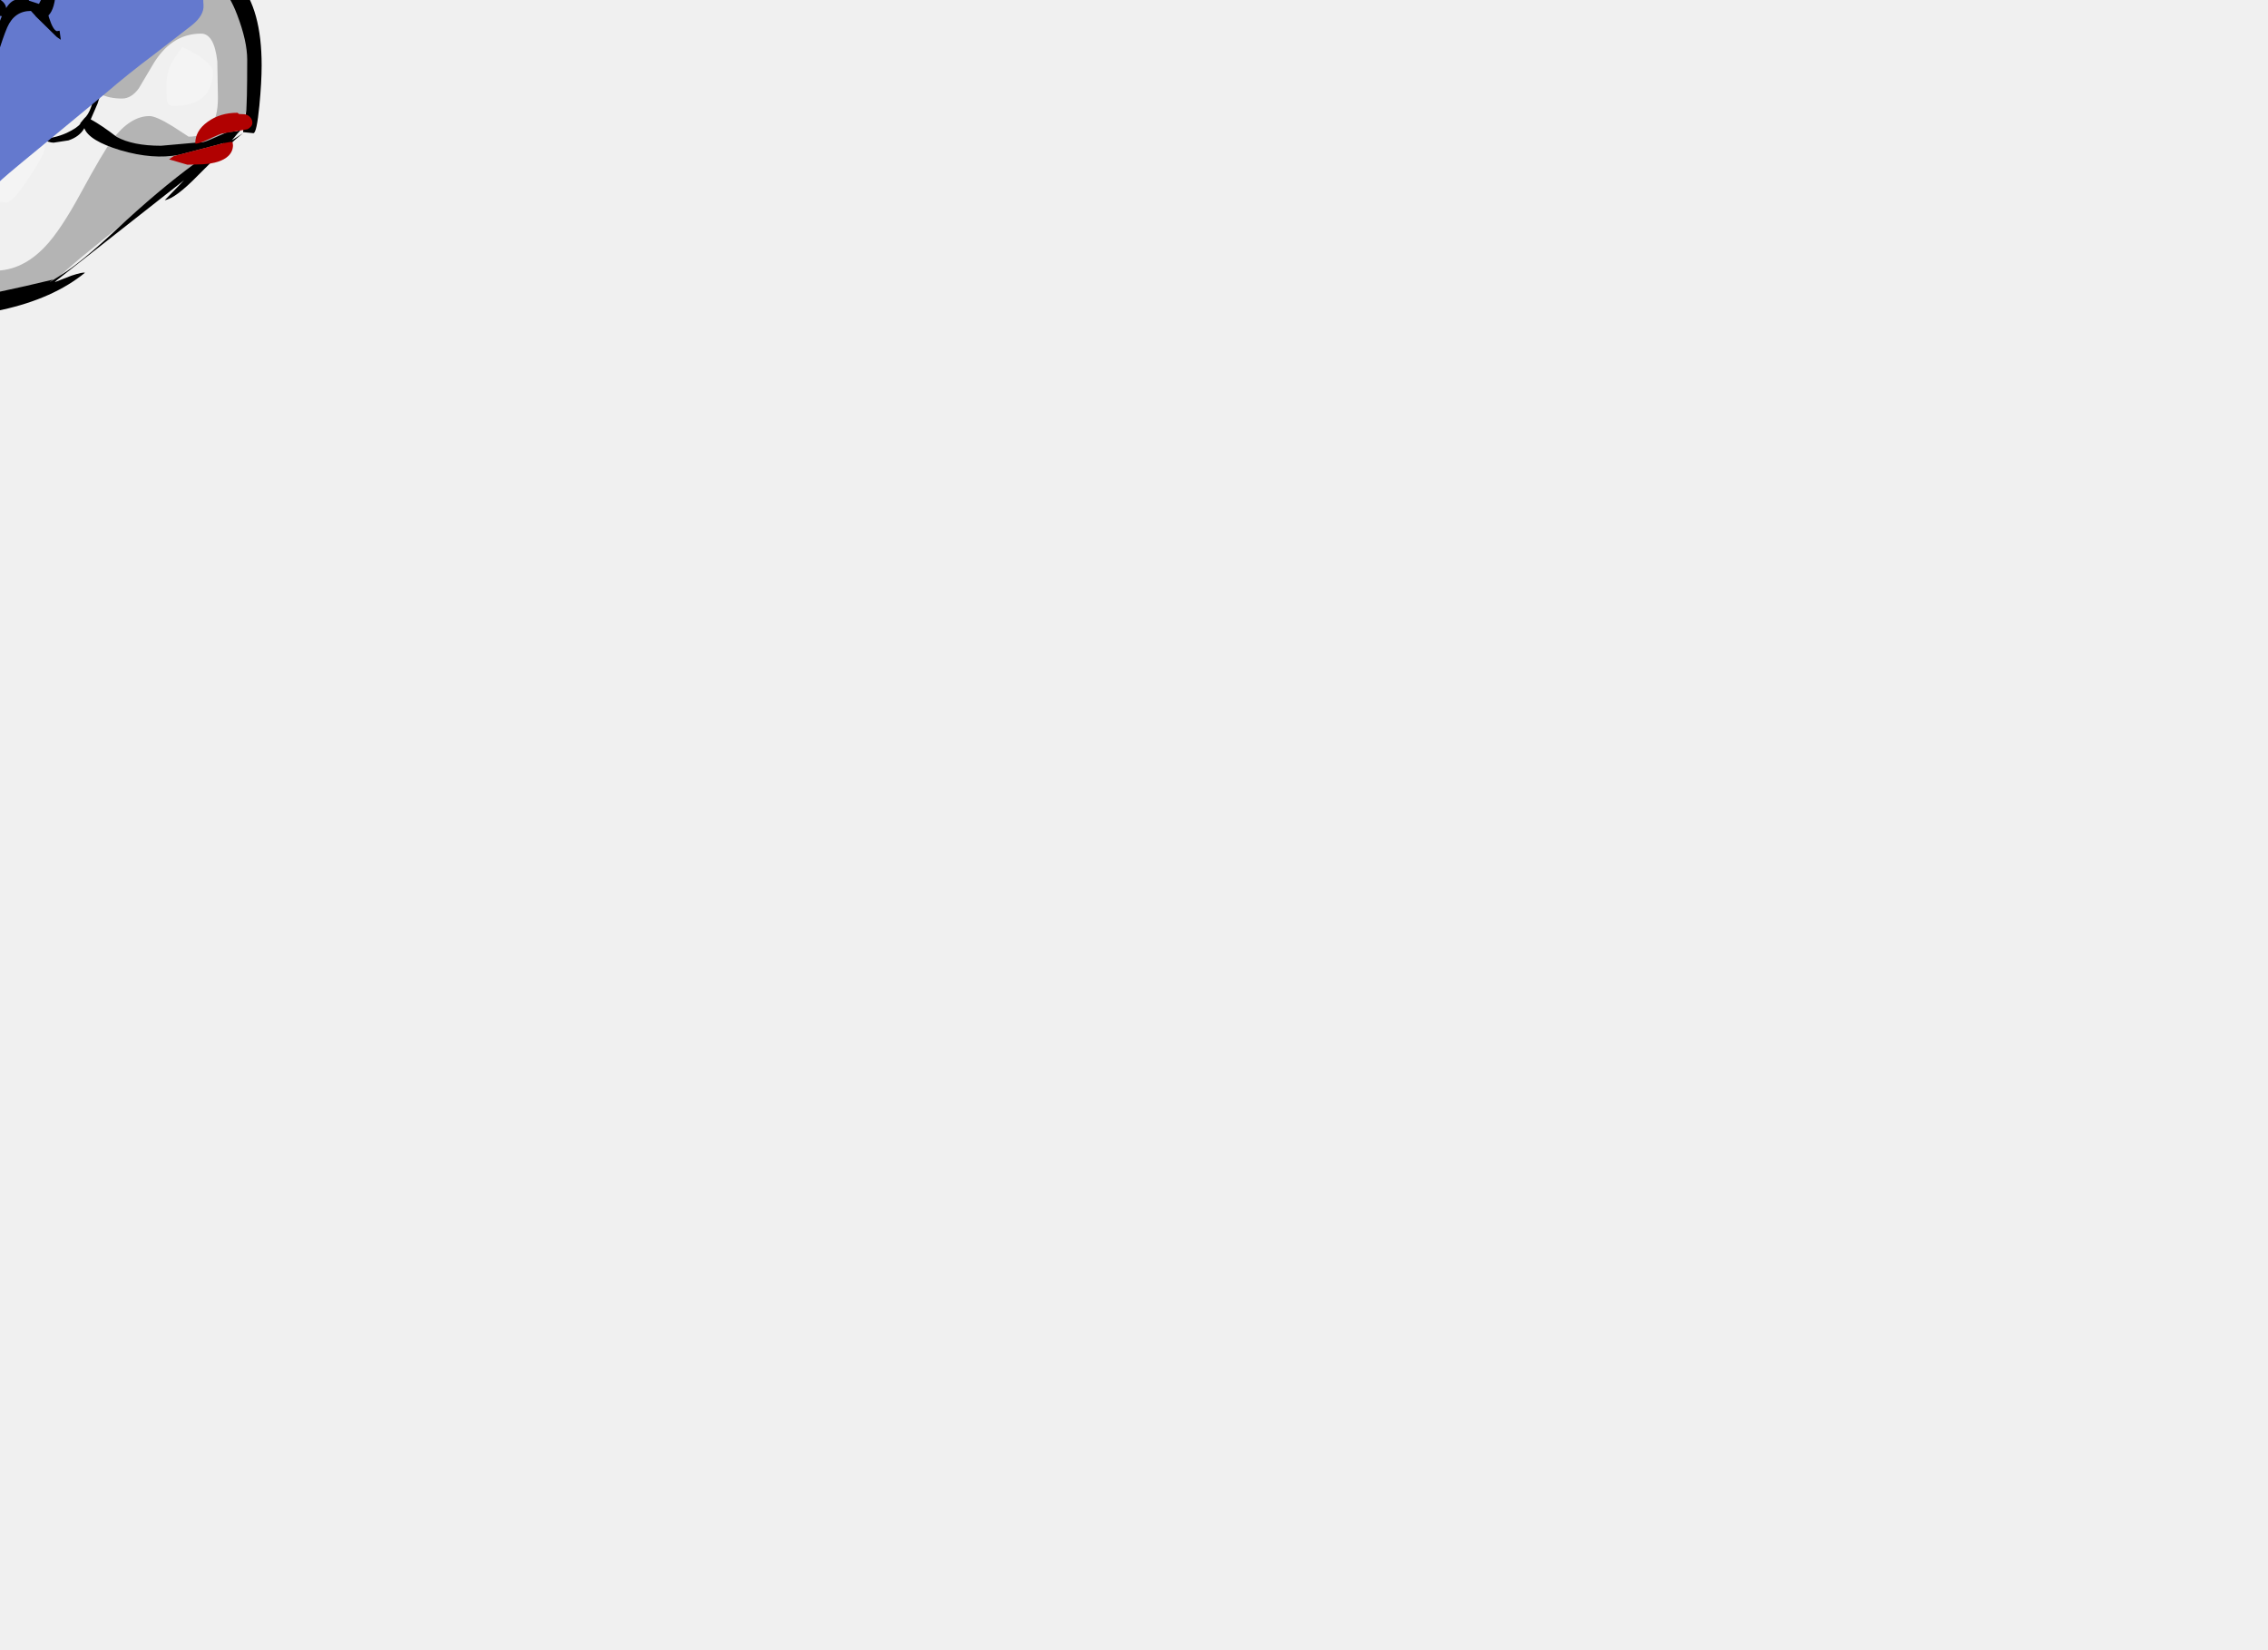
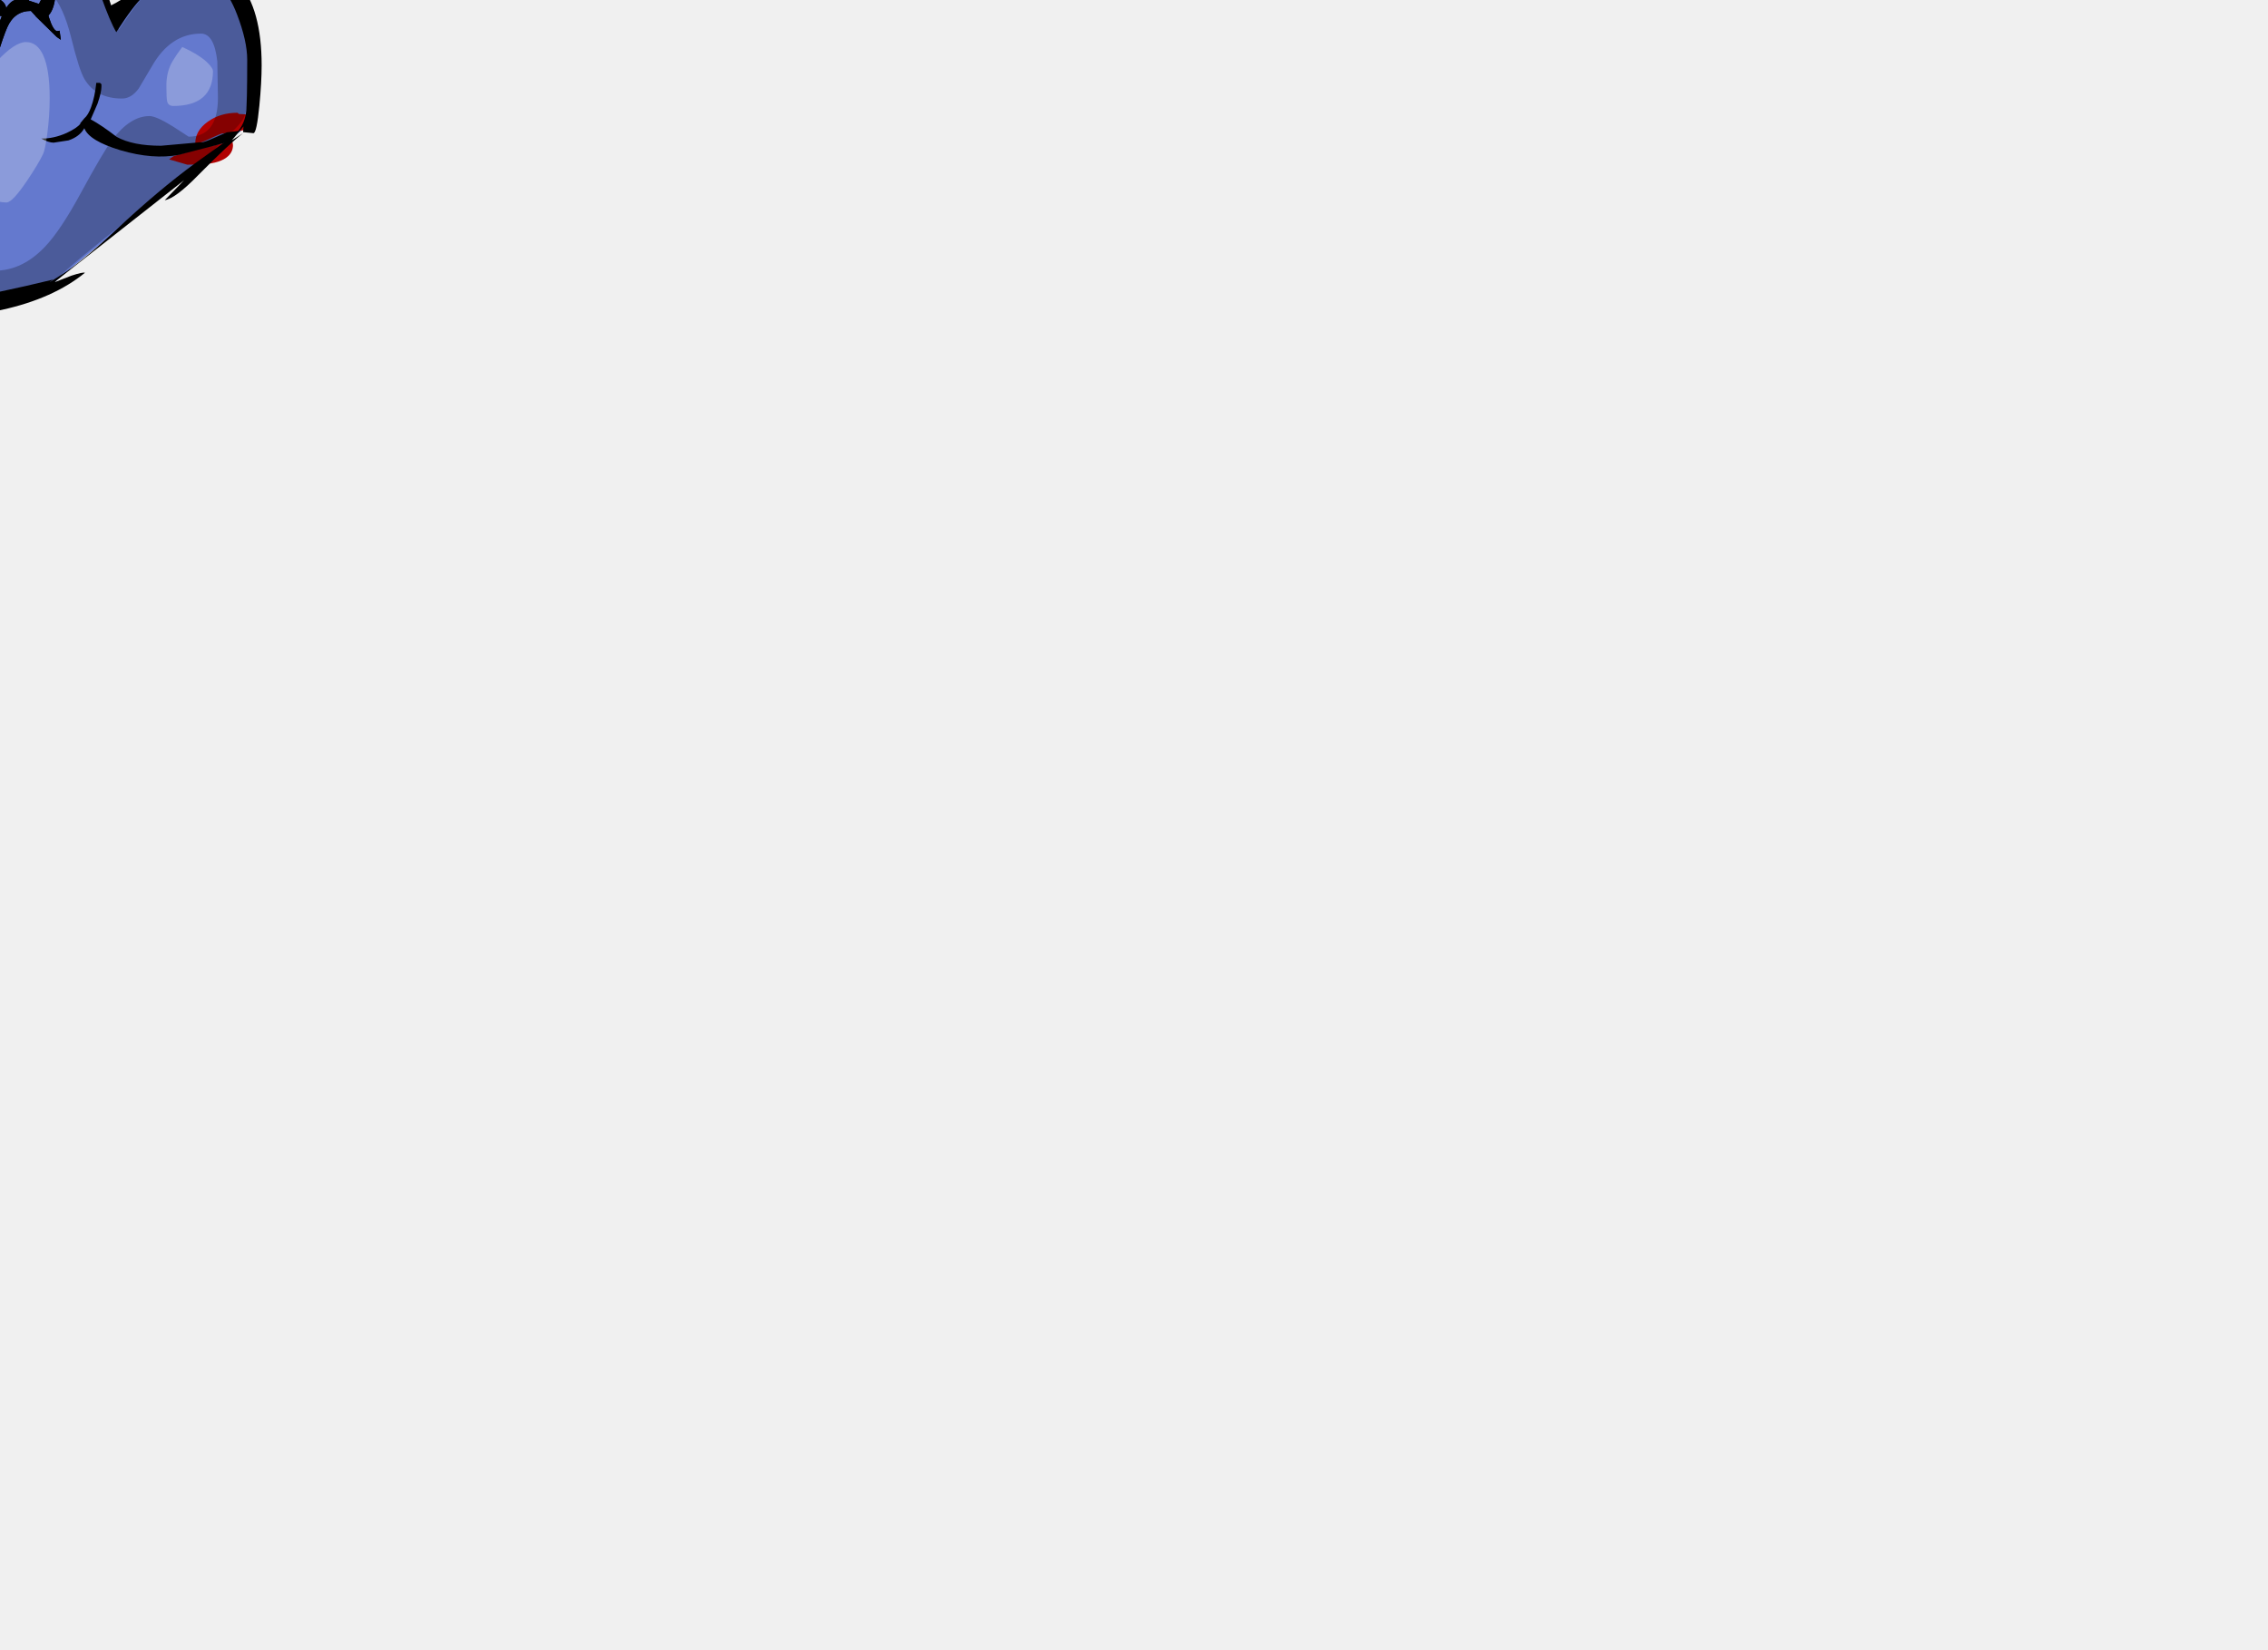
<svg xmlns="http://www.w3.org/2000/svg" xmlns:xlink="http://www.w3.org/1999/xlink" version="1.1" preserveAspectRatio="none" x="0px" y="0px" width="550px" height="400px" viewBox="0 0 550 400">
  <defs>
+     <g id="MovieClips_Symbol_727_0_Layer0_0_FILL">
+       <path fill="#6479CE" stroke="none" d=" M 97.35 25.25 Q 94.15 16.3 85.3 16.5 76.45 16.7 72.85 20.65 L 67.05 27.1 Q 64.85 29.6 62.75 22.55 60.65 15.5 56.55 6.8 52.4 -1.9 43.15 -1.25 33.9 -0.6 26.95 2.25 19.95 5.1 19.7 6.65 L 22.45 5.7 Q 26.25 4.2 19.5 8.3 8.95 14.75 4.65 23.15 0.3 31.5 0.5 36.85 L 1.65 34.4 Q 2.65 35.35 3.2 35.15 L 1.05 46.45 Q 2.7 39.2 0 67.25 0 68.75 0.8 74.4 1.6 80.05 7.05 89.9 12.45 99.75 20.8 99.65 29.15 99.5 39.4 97.1 49.8 94.7 49.8 93.3 49.8 93 59.2 85.3 L 75.65 71.7 Q 81.05 67.05 87.25 62.4 L 96.45 55.3 Q 99.5 52.85 99.3 50.35 99.05 47.8 99.8 41 100.5 34.15 97.35 25.25 Z" />
+     </g>
+     <g id="Parts_Heads_headColorMC2_4_Layer3_0_FILL">
+       <path fill="#B10101" stroke="none" d=" M 119.15 111.35 L 118.75 111.25 116.8 111.6 110.3 113.15 104.9 114.7 103.75 115.5 108.2 116.8 111.8 116.7 Q 116.3 116.45 118.15 114.65 119.25 113.55 119.25 112.05 L 119.15 111.35 M 123.35 105.2 Q 122.7 104.55 121.8 104.55 L 120.7 104.5 120.35 104.2 Q 116.1 104.2 113.1 106.4 110.1 108.55 110.1 111.65 110.5 111.85 112.5 111 L 114.25 110.2 Q 115.85 109.45 116.5 109.25 L 119.75 108.85 122.75 108.2 Q 123.95 107.55 123.95 106.65 123.95 105.8 123.35 105.2 Z" />
+       <path fill="#000000" stroke="none" d=" M 68.65 72.25 Q 67.25 70.2 65.25 70.55 64.85 72.4 65.95 73.45 67.25 74.65 67.25 75.6 L 67.15 76.75 67 76.75 Q 65.55 76.75 64.25 78.8 64.05 77.25 61.85 76.25 59.35 75.05 58.25 77.25 L 60.4 79.15 Q 62.45 80.75 63 80.75 L 63.2 80.75 Q 62.25 82.95 61.65 86.2 60.6 84.6 58.75 84.25 56.25 83.8 56.25 85.35 L 56.3 86.05 Q 58.6 88.35 59.15 88.5 L 61 88.25 61.3 88.25 61 90.25 62 90.75 Q 63.5 85.8 64.5 83.5 66.25 79.5 70.25 79.5 L 71.35 80.7 71.35 80.75 71.4 80.8 71.45 80.85 76.5 85.8 77.5 86.5 77.2 84.3 76.55 84.4 Q 75.6 84.15 74.65 81.15 L 74.5 80.6 Q 75.3 79.8 75.75 78.25 76.25 76.5 76.25 74.25 L 76 70.45 Q 75.35 68 72.75 68.55 L 73.35 71.55 73.75 74 Q 73.75 74.9 72.5 77.2 L 72.2 77.8 69.75 77 69.75 75.85 Q 69.75 74 68.65 72.25 Z" />
+     </g>
    <g id="Parts_Heads_headsMC_4_Layer12_0_FILL">
      <path fill="#000000" stroke="none" d=" M 68.65 72.25 Q 67.25 70.2 65.25 70.55 64.85 72.4 65.95 73.45 67.25 74.65 67.25 75.6 L 67.15 76.75 67 76.75 Q 65.55 76.75 64.25 78.8 64.05 77.25 61.85 76.25 59.35 75.05 58.25 77.25 L 60.4 79.15 Q 62.45 80.75 63 80.75 L 63.2 80.75 Q 62.25 82.95 61.65 86.2 60.6 84.6 58.75 84.25 56.25 83.8 56.25 85.35 L 56.3 86.05 Q 58.6 88.35 59.15 88.5 L 61 88.25 61.3 88.25 61 90.25 62 90.75 Q 63.5 85.8 64.5 83.5 66.25 79.5 70.25 79.5 L 71.35 80.7 71.35 80.75 76.5 85.8 77.5 86.5 77.2 84.3 76.55 84.4 Q 75.6 84.15 74.65 81.15 L 74.5 80.6 Q 75.3 79.8 75.75 78.25 76.25 76.5 76.25 74.25 L 76 70.45 Q 75.35 68 72.75 68.55 L 73.75 74 Q 73.75 74.9 72.5 77.2 L 72.2 77.8 69.75 77 69.75 75.85 Q 69.75 74 68.65 72.25 M 32.5 73.75 L 32.15 66.75 Q 29.75 63.1 28.3 62.2 25.85 60.6 19.2 60.2 18.1 60.15 12.6 56.05 7.2 52 2.35 52 1.25 52 0.1 52.5 -2.05 53.35 -2.5 55.4 L -3.1 56.85 0.5 54.5 Q 3 53.05 5 53.05 6.4 53.05 9.4 55.65 12.5 58.3 13.2 60.35 9.6 60.85 6.75 63.05 4.6 64.7 4.6 65.25 4.6 68.8 6.75 70.95 8.55 72.75 10.6 72.75 14.7 72.75 16.25 69.15 L 17 65.5 Q 17 64.5 16.2 62.35 L 20.3 61.65 Q 25 61.65 27.6 64 30.3 66.45 30.3 71.05 30.3 71.65 29.9 72.2 28.75 73.8 26.6 78.25 27.35 78.25 29 76.5 L 28.75 78.05 Q 30.85 76.15 32.5 73.75 M 8.25 69.5 Q 7.05 68.3 7.05 66.6 7.05 64.9 8.25 63.7 9.45 62.5 11.15 62.5 12.85 62.5 14.05 63.7 15.25 64.9 15.25 66.6 15.25 68.3 14.05 69.5 12.85 70.7 11.15 70.7 9.45 70.7 8.25 69.5 M 87 96.95 L 86.1 96.95 Q 85.75 100.35 84.85 102.8 84.15 104.75 83.2 105.55 L 82.2 106.75 82.25 106.85 Q 81.45 107.9 78.9 109.1 75.75 110.5 72.75 110.45 74.55 111.45 75.75 111.45 L 79.35 110.9 Q 82.05 110 83.2 107.95 84.35 111 92 113.3 99.85 115.6 106.15 114.4 L 118.05 111.3 Q 119.45 109.8 121 108.55 L 117.75 108.95 113.75 110.7 Q 111.75 111.55 111.35 111.35 L 101.8 112.2 Q 94.95 112.2 91.05 110.05 87.35 107.2 84.75 105.8 L 86.4 102 Q 87.35 99.25 87.35 97.9 L 87.35 97.2 87.3 97.25 87 96.95 Z" />
    </g>
    <g id="MovieClips_Symbol_768_0_Layer0_0_FILL">
      <path fill="#000000" stroke="none" d=" M 103.15 42.05 Q 103.15 28.45 97.65 21.95 93.7 17.25 88.4 17.25 81.2 17.25 76.1 20.85 L 71.85 24.2 Q 69.2 26.25 66.65 27.5 61.95 12.45 58.05 6.45 53.8 0 47.9 0 40.35 0 32.55 2.35 24.75 4.7 22.15 7.75 L 22.1 7.6 21.7 8.1 21.9 8.5 22.1 8.65 Q 18.9 9.9 12.75 15.95 5.6 23 1.55 30.35 2.3 30.35 7.15 25.3 3.45 33.25 2.5 36.35 0 44.65 0 56.4 0 72.7 6 86.5 13.2 103.1 25.05 103.1 32.2 103.1 40.15 101.35 52.65 98.6 60.3 92.35 59.8 92.15 57.05 93.05 L 53.05 94.6 53.05 94.5 84.35 69.9 79.65 74.75 Q 82.25 74.35 87.8 68.65 95.4 60.95 98.65 58.5 L 95.9 60.25 98.75 56.85 98.65 58.25 101.15 58.5 Q 101.95 58.5 102.6 51.8 103.15 46.15 103.15 42.05 M 97.2 29.75 Q 99.65 36.15 99.65 40.7 99.65 51.6 99.35 53.55 98.9 56.95 96.3 59.15 L 86.95 65.85 Q 78.1 72.35 68 81.8 59.35 89.9 54.5 92.9 L 51.9 94.55 51.8 94.55 52.6 94 Q 24.3 100.85 20.6 98.85 16.35 96.55 12.7 92.8 3.05 82.8 3.05 68.6 5.75 40.55 6.6 34.8 L 6.8 33.35 4.7 35.75 4.05 36.7 Q 3.35 32.85 8.2 25.65 15.3 15.25 31.3 4.85 27.05 6.3 22.9 8.25 L 22.15 8.65 Q 24.05 5.8 31.45 3.85 38.45 2 46 2 54.4 2 60.1 14.7 L 64.2 25.3 Q 66.45 31.6 67.9 34 72.05 27.55 74.45 25.35 79.8 20.25 87.15 20.25 93.6 20.25 97.2 29.75 Z" />
    </g>
    <g id="Graphics_Symbol_814_0_Layer1_0_FILL">
      <path fill="#000000" fill-opacity="0.251" stroke="none" d=" M 98.15 75.35 Q 95.85 77.55 91.6 84 90.15 81.6 87.9 75.35 85.05 67.45 83.8 64.75 78.1 52 69.7 52 59.95 52 52.2 54.85 46 57.1 45.8 58.65 L 48.55 57.7 54.35 55.5 Q 38.35 65.9 31.25 76.3 26.4 83.5 27.1 87.35 L 27.75 86.4 29.85 84 29.65 85.45 Q 28.8 91.2 26.1 119.25 26.1 133.45 35.75 143.45 39.4 147.2 43.65 149.5 47.35 151.5 49.75 151.5 58.7 151.5 68.3 148.4 76.2 145.85 76.2 145.2 76.2 144.25 87.6 135.05 L 113.65 114.4 Q 115.75 111.9 118.75 109.1 121 106.95 121.65 105.8 123.35 102.95 123.35 90.7 123.35 86.2 120.9 79.75 117.3 70.25 110.85 70.25 103.5 70.25 98.15 75.35 M 96.4 98.3 L 99.6 92.9 Q 104.1 85 111.5 85 114.7 85 115.45 91.75 L 115.6 100.6 Q 115.6 110 108.5 110 L 104.65 107.5 Q 100.6 105 99 105 94.3 105 89.9 110.85 87.85 113.55 82.3 123.75 77.45 132.7 73.7 136.65 68.15 142.5 61.5 142.5 52.25 142.5 47.45 132.4 42.75 122.5 42.75 103.85 42.75 92.15 48.85 81.55 55.05 70.75 62.25 70.75 71 70.75 75.3 75.45 78.15 78.6 79.95 85.75 81.95 93.9 83.25 96.05 86.05 100.75 92.35 100.75 94.6 100.75 96.4 98.3 Z" />
    </g>
    <g id="Graphics_Symbol_814_0_Layer0_0_FILL">
      <path fill="#FFFFFF" fill-opacity="0.251" stroke="none" d=" M 73.2 90.2 Q 71.75 87.05 69.05 87.05 66.35 87.05 62.05 91.65 56.1 98.05 56.1 108.05 56.1 116.1 56.6 118.45 58.2 125.95 64.35 125.95 65.75 125.95 69.3 120.7 72 116.7 73.2 114.2 73.7 113.15 74.2 109.4 74.8 105 74.8 100.65 74.8 93.65 73.2 90.2 M 106.95 88.25 Q 105.45 90.25 104.65 91.6 103.1 94.15 103.1 97.6 103.1 100.75 103.3 101.5 103.6 102.55 104.75 102.55 114.4 102.55 114.4 94.05 114.35 93.4 113.35 92.35 111.45 90.3 106.95 88.25 Z" />
    </g>
-     <g id="MovieClips_Symbol_727_0_Layer0_0_FILL">
-       <path fill="#6479CE" stroke="none" d=" M 97.35 25.25 Q 94.15 16.3 85.3 16.5 76.45 16.7 72.85 20.65 L 67.05 27.1 Q 64.85 29.6 62.75 22.55 60.65 15.5 56.55 6.8 52.4 -1.9 43.15 -1.25 33.9 -0.6 26.95 2.25 19.95 5.1 19.7 6.65 L 22.45 5.7 Q 26.25 4.2 19.5 8.3 8.95 14.75 4.65 23.15 0.3 31.5 0.5 36.85 L 1.65 34.4 Q 2.65 35.35 3.2 35.15 L 1.05 46.45 Q 2.7 39.2 0 67.25 0 68.75 0.8 74.4 1.6 80.05 7.05 89.9 12.45 99.75 20.8 99.65 29.15 99.5 39.4 97.1 49.8 94.7 49.8 93.3 49.8 93 59.2 85.3 L 75.65 71.7 Q 81.05 67.05 87.25 62.4 L 96.45 55.3 Q 99.5 52.85 99.3 50.35 99.05 47.8 99.8 41 100.5 34.15 97.35 25.25 Z" />
+   </defs>
+   <g transform="matrix( 1, 0, 0, 1, -62.75,-76.85) ">
+     <g transform="matrix( 1, 0, 0, 1, 25.45,52.75) ">
+       <g transform="matrix( 1, 0, 0, 1, 0,0) ">
+         <use xlink:href="#MovieClips_Symbol_727_0_Layer0_0_FILL" />
+       </g>
    </g>
-     <g id="Parts_Heads_headColorMC2_4_Layer3_0_FILL">
-       <path fill="#B10101" stroke="none" d=" M 119.15 111.35 L 118.75 111.25 116.8 111.6 104.9 114.7 103.75 115.5 108.2 116.8 111.8 116.7 Q 116.3 116.45 118.15 114.65 119.25 113.55 119.25 112.05 L 119.15 111.35 M 123.35 105.2 Q 122.7 104.55 121.8 104.55 L 120.7 104.5 120.35 104.2 Q 116.1 104.2 113.1 106.4 110.1 108.55 110.1 111.65 110.5 111.85 112.5 111 L 114.25 110.2 Q 115.85 109.45 116.5 109.25 L 122.75 108.2 Q 123.95 107.55 123.95 106.65 123.95 105.8 123.35 105.2 Z" />
-       <path fill="#000000" stroke="none" d=" M 72.75 68.55 L 73.75 74 Q 73.75 74.9 72.5 77.2 L 72.2 77.8 69.75 77 69.75 75.85 Q 69.75 74 68.65 72.25 67.25 70.2 65.25 70.55 64.85 72.4 65.95 73.45 67.25 74.65 67.25 75.6 L 67.15 76.75 67 76.75 Q 65.55 76.75 64.25 78.8 64.05 77.25 61.85 76.25 59.35 75.05 58.25 77.25 L 60.4 79.15 Q 62.45 80.75 63 80.75 L 63.2 80.75 Q 62.25 82.95 61.65 86.2 60.6 84.6 58.75 84.25 56.25 83.8 56.25 85.35 L 56.3 86.05 Q 58.6 88.35 59.15 88.5 L 61 88.25 61.3 88.25 61 90.25 62 90.75 Q 63.5 85.8 64.5 83.5 66.25 79.5 70.25 79.5 L 71.35 80.7 71.35 80.75 76.5 85.8 77.5 86.5 77.2 84.3 76.55 84.4 Q 75.6 84.15 74.65 81.15 L 74.5 80.6 Q 75.3 79.8 75.75 78.25 76.25 76.5 76.25 74.25 L 76 70.45 Q 75.35 68 72.75 68.55 Z" />
+   </g>
+   <g transform="matrix( 1, 0, 0, 1, -62.75,-76.85) ">
+     <g transform="matrix( 1, 0, 0, 1, 0,0) ">
+       <use xlink:href="#Parts_Heads_headColorMC2_4_Layer3_0_FILL" />
    </g>
-   </defs>
+   </g>
  <g transform="matrix( 1, 0, 0, 1, -62.75,-76.85) ">
    <g transform="matrix( 1, 0, 0, 1, 0,0) ">
      <use xlink:href="#Parts_Heads_headsMC_4_Layer12_0_FILL" />
    </g>
    <g transform="matrix( 1, 0, 0, 1, 23.05,50.65) ">
      <g transform="matrix( 1, 0, 0, 1, 0,0) ">
        <use xlink:href="#MovieClips_Symbol_768_0_Layer0_0_FILL" />
      </g>
    </g>
    <g transform="matrix( 1, 0, 0, 1, 0,0) ">
      <g transform="matrix( 1, 0, 0, 1, 0,0) ">
        <use xlink:href="#Graphics_Symbol_814_0_Layer1_0_FILL" />
      </g>
      <g transform="matrix( 1, 0, 0, 1, 0,0) ">
        <use xlink:href="#Graphics_Symbol_814_0_Layer0_0_FILL" />
      </g>
    </g>
    <g id="hat1" transform="matrix( 0.9839172, -0.175293, 0.175293, 0.9839172, 45.2,78.25) ">
      <g id="colorMC" transform="matrix( 0.9999847, 0, 0, 0.9999847, 0,0) " />
      <g id="colorMC2" transform="matrix( 1, 0, 0, 1, 0,0) " />
    </g>
    <g id="hat2" transform="matrix( 0.9733734, -0.2247314, 0.2247314, 0.9733734, 38,60.6) ">
      <g id="colorMC_FL" transform="matrix( 0.9999847, 0, 0, 0.9999847, 0,0) " />
      <g id="colorMC2_FL" transform="matrix( 1, 0, 0, 1, 0,0) " />
    </g>
    <g id="hat3" transform="matrix( 0.9602661, -0.2753754, 0.2753754, 0.9602661, 26,48.4) ">
      <g id="colorMC_FL_FL" transform="matrix( 0.9999847, 0, 0, 0.9999847, 0,0) " />
      <g id="colorMC2_FL_FL" transform="matrix( 1, 0, 0, 1, 0,0) " />
    </g>
    <g id="hat4" transform="matrix( 0.9445801, -0.3252411, 0.3252411, 0.9445801, 18.85,34.5) ">
      <g id="colorMC_FL_FL_FL" transform="matrix( 0.9999847, 0, 0, 0.9999847, 0,0) " />
      <g id="colorMC2_FL_FL_FL" transform="matrix( 1, 0, 0, 1, 0,0) " />
    </g>
  </g>
-   <g transform="matrix( 1, 0, 0, 1, -75.4,-101.9) ">
-     <g transform="matrix( 1, 0, 0, 1, 25.45,52.75) ">
-       <g transform="matrix( 1, 0, 0, 1, 0,0) ">
-         <use xlink:href="#MovieClips_Symbol_727_0_Layer0_0_FILL" />
-       </g>
-     </g>
-   </g>
-   <g transform="matrix( 1, 0, 0, 1, -62.75,-76.85) ">
-     <g transform="matrix( 1, 0, 0, 1, 0,0) ">
-       <use xlink:href="#Parts_Heads_headColorMC2_4_Layer3_0_FILL" />
-     </g>
-   </g>
</svg>
